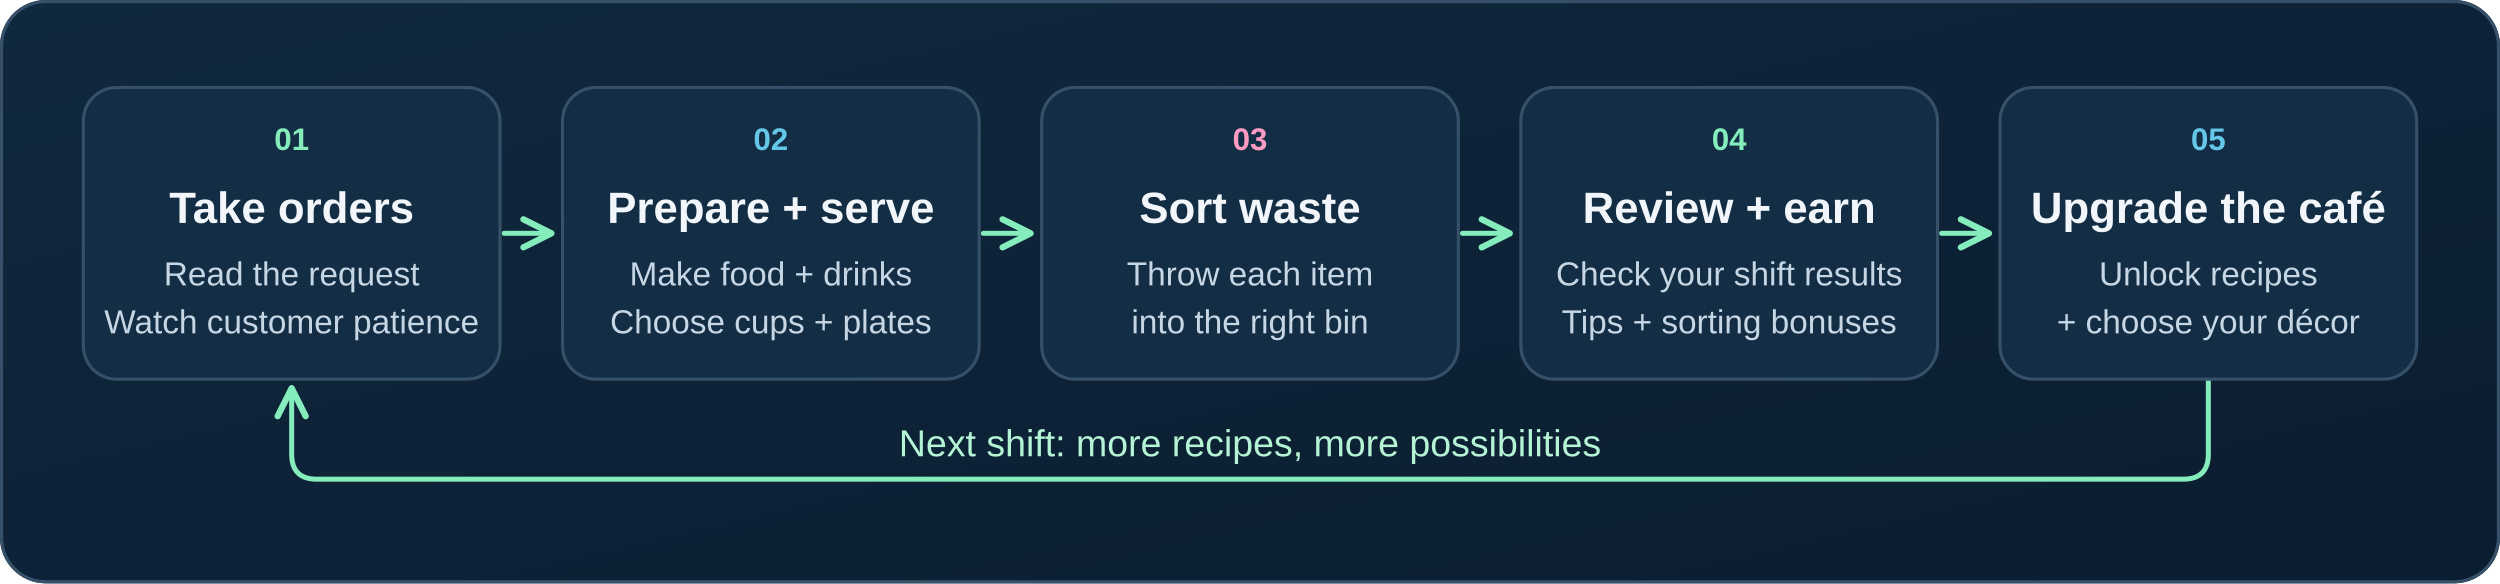
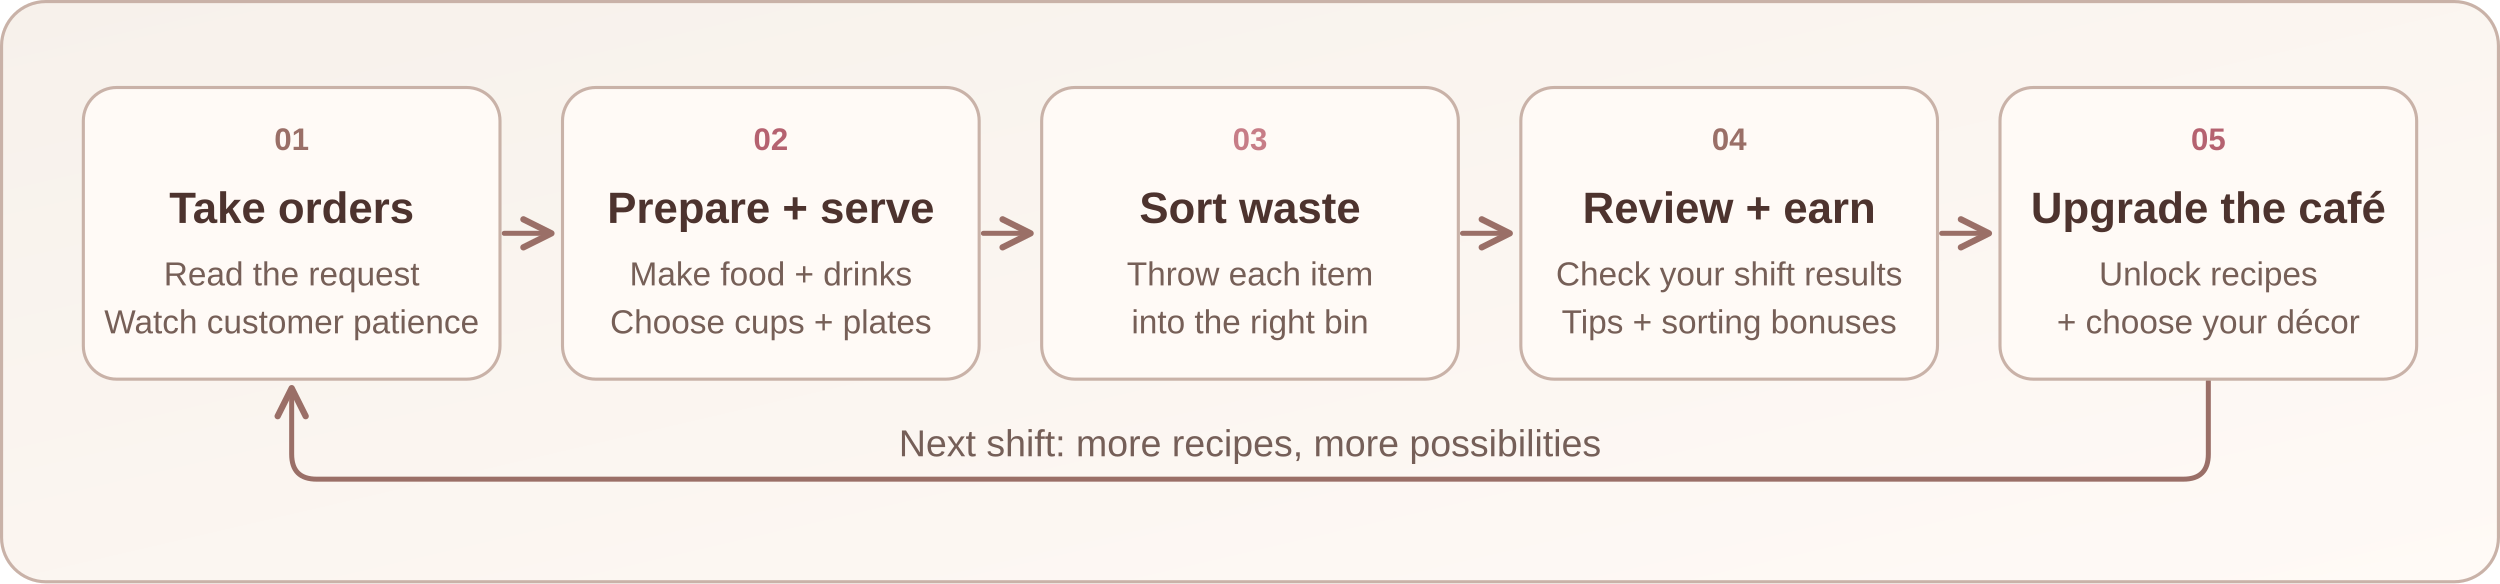
<svg xmlns="http://www.w3.org/2000/svg" width="1200" height="280" viewBox="0 0 1200 280" role="img" aria-labelledby="ecoffe-loop-title ecoffe-loop-desc">
  <defs>
    <linearGradient id="ecoffe-loop-bg" x1="0" y1="0" x2="1" y2="1">
-       <stop offset="0" stop-color="#10283e" />
-       <stop offset="1" stop-color="#0b1d30" />
+       <stop offset="0" stop-color="#f7f1eb" />
+       <stop offset="1" stop-color="#fffaf6" />
    </linearGradient>
    <marker id="ecoffe-loop-arrow" viewBox="0 0 10 10" refX="8" refY="5" markerWidth="7" markerHeight="7" orient="auto-start-reverse">
-       <path d="M1 1 9 5 1 9" fill="none" stroke="#84edbb" stroke-width="1.8" stroke-linecap="round" stroke-linejoin="round" />
+       <path d="M1 1 9 5 1 9" fill="none" stroke="#9a6f67" stroke-width="1.8" stroke-linecap="round" stroke-linejoin="round" />
    </marker>
    <marker id="ecoffe-loop-save" viewBox="0 0 10 10" refX="8" refY="5" markerWidth="6" markerHeight="6" orient="auto-start-reverse">
-       <path d="M1 1 9 5 1 9" fill="none" stroke="#65c7e8" stroke-width="1.7" stroke-linecap="round" stroke-linejoin="round" />
+       <path d="M1 1 9 5 1 9" fill="none" stroke="#b56270" stroke-width="1.7" stroke-linecap="round" stroke-linejoin="round" />
    </marker>
    <marker id="ecoffe-loop-optional" viewBox="0 0 10 10" refX="8" refY="5" markerWidth="6" markerHeight="6" orient="auto">
-       <path d="M1 1 9 5 1 9" fill="none" stroke="#ff9bc3" stroke-width="1.7" stroke-linecap="round" stroke-linejoin="round" />
+       <path d="M1 1 9 5 1 9" fill="none" stroke="#c77d87" stroke-width="1.7" stroke-linecap="round" stroke-linejoin="round" />
    </marker>
-     <style>text { font-family: Arial, Helvetica, sans-serif; } .flow { fill:none; stroke:#84edbb; stroke-width:2.4; stroke-linecap:round; stroke-linejoin:round; marker-end:url(#ecoffe-loop-arrow); } .label { fill:#b4f3d3; font-size:16px; } .copy { fill:#c7d6e4; font-size:18px; } .heading { fill:#f2f6fa; font-size:22px; font-weight:700; }</style>
+     <style>text { font-family: Arial, Helvetica, sans-serif; } .flow { fill:none; stroke:#9a6f67; stroke-width:2.4; stroke-linecap:round; stroke-linejoin:round; marker-end:url(#ecoffe-loop-arrow); } .label { fill:#755f58; font-size:16px; } .copy { fill:#765f57; font-size:18px; } .heading { fill:#4d332e; font-size:22px; font-weight:700; }</style>
  </defs>
  <rect width="1200" height="280" rx="22" fill="url(#ecoffe-loop-bg)" />
-   <rect x=".75" y=".75" width="1198.5" height="278.5" rx="21.25" fill="none" stroke="#355068" stroke-width="1.5" />
+   <rect x=".75" y=".75" width="1198.5" height="278.5" rx="21.25" fill="none" stroke="#c9b2a8" stroke-width="1.5" />
  <path class="flow" d="M242 112H263" />
  <path class="flow" d="M472 112H493" />
  <path class="flow" d="M702 112H723" />
  <path class="flow" d="M932 112H953" />
  <path class="flow" d="M1060 183V218Q1060 230 1048 230H152Q140 230 140 218V188" />
-   <text x="600" y="219" fill="#b4f3d3" font-size="18" text-anchor="middle">Next shift: more recipes, more possibilities</text>
+   <text x="600" y="219" fill="#755f58" font-size="18" text-anchor="middle">Next shift: more recipes, more possibilities</text>
  <g>
-     <rect x="40" y="42" width="200" height="140" rx="16" fill="#132e44" stroke="#355068" stroke-width="1.5" />
-     <text x="140" y="72" fill="#84edbb" font-size="15" font-weight="700" text-anchor="middle">01</text>
-     <text x="140" y="107" fill="#f2f6fa" font-size="21" font-weight="700" text-anchor="middle">Take orders</text>
-     <text x="140" y="137" fill="#c7d6e4" font-size="16" text-anchor="middle">Read the request</text>
-     <text x="140" y="160" fill="#c7d6e4" font-size="16" text-anchor="middle">Watch customer patience</text>
+     <rect x="40" y="42" width="200" height="140" rx="16" fill="#fffaf6" stroke="#c9b2a8" stroke-width="1.5" />
+     <text x="140" y="72" fill="#9a6f67" font-size="15" font-weight="700" text-anchor="middle">01</text>
+     <text x="140" y="107" fill="#4d332e" font-size="21" font-weight="700" text-anchor="middle">Take orders</text>
+     <text x="140" y="137" fill="#765f57" font-size="16" text-anchor="middle">Read the request</text>
+     <text x="140" y="160" fill="#765f57" font-size="16" text-anchor="middle">Watch customer patience</text>
  </g>
  <g>
-     <rect x="270" y="42" width="200" height="140" rx="16" fill="#132e44" stroke="#355068" stroke-width="1.5" />
-     <text x="370" y="72" fill="#65c7e8" font-size="15" font-weight="700" text-anchor="middle">02</text>
-     <text x="370" y="107" fill="#f2f6fa" font-size="21" font-weight="700" text-anchor="middle">Prepare + serve</text>
-     <text x="370" y="137" fill="#c7d6e4" font-size="16" text-anchor="middle">Make food + drinks</text>
-     <text x="370" y="160" fill="#c7d6e4" font-size="16" text-anchor="middle">Choose cups + plates</text>
+     <rect x="270" y="42" width="200" height="140" rx="16" fill="#fffaf6" stroke="#c9b2a8" stroke-width="1.5" />
+     <text x="370" y="72" fill="#b56270" font-size="15" font-weight="700" text-anchor="middle">02</text>
+     <text x="370" y="107" fill="#4d332e" font-size="21" font-weight="700" text-anchor="middle">Prepare + serve</text>
+     <text x="370" y="137" fill="#765f57" font-size="16" text-anchor="middle">Make food + drinks</text>
+     <text x="370" y="160" fill="#765f57" font-size="16" text-anchor="middle">Choose cups + plates</text>
  </g>
  <g>
-     <rect x="500" y="42" width="200" height="140" rx="16" fill="#132e44" stroke="#355068" stroke-width="1.5" />
-     <text x="600" y="72" fill="#ff9bc3" font-size="15" font-weight="700" text-anchor="middle">03</text>
-     <text x="600" y="107" fill="#f2f6fa" font-size="21" font-weight="700" text-anchor="middle">Sort waste</text>
-     <text x="600" y="137" fill="#c7d6e4" font-size="16" text-anchor="middle">Throw each item</text>
-     <text x="600" y="160" fill="#c7d6e4" font-size="16" text-anchor="middle">into the right bin</text>
+     <rect x="500" y="42" width="200" height="140" rx="16" fill="#fffaf6" stroke="#c9b2a8" stroke-width="1.5" />
+     <text x="600" y="72" fill="#c77d87" font-size="15" font-weight="700" text-anchor="middle">03</text>
+     <text x="600" y="107" fill="#4d332e" font-size="21" font-weight="700" text-anchor="middle">Sort waste</text>
+     <text x="600" y="137" fill="#765f57" font-size="16" text-anchor="middle">Throw each item</text>
+     <text x="600" y="160" fill="#765f57" font-size="16" text-anchor="middle">into the right bin</text>
  </g>
  <g>
-     <rect x="730" y="42" width="200" height="140" rx="16" fill="#132e44" stroke="#355068" stroke-width="1.5" />
-     <text x="830" y="72" fill="#84edbb" font-size="15" font-weight="700" text-anchor="middle">04</text>
-     <text x="830" y="107" fill="#f2f6fa" font-size="21" font-weight="700" text-anchor="middle">Review + earn</text>
-     <text x="830" y="137" fill="#c7d6e4" font-size="16" text-anchor="middle">Check your shift results</text>
-     <text x="830" y="160" fill="#c7d6e4" font-size="16" text-anchor="middle">Tips + sorting bonuses</text>
+     <rect x="730" y="42" width="200" height="140" rx="16" fill="#fffaf6" stroke="#c9b2a8" stroke-width="1.5" />
+     <text x="830" y="72" fill="#9a6f67" font-size="15" font-weight="700" text-anchor="middle">04</text>
+     <text x="830" y="107" fill="#4d332e" font-size="21" font-weight="700" text-anchor="middle">Review + earn</text>
+     <text x="830" y="137" fill="#765f57" font-size="16" text-anchor="middle">Check your shift results</text>
+     <text x="830" y="160" fill="#765f57" font-size="16" text-anchor="middle">Tips + sorting bonuses</text>
  </g>
  <g>
-     <rect x="960" y="42" width="200" height="140" rx="16" fill="#132e44" stroke="#355068" stroke-width="1.5" />
-     <text x="1060" y="72" fill="#65c7e8" font-size="15" font-weight="700" text-anchor="middle">05</text>
-     <text x="1060" y="107" fill="#f2f6fa" font-size="21" font-weight="700" text-anchor="middle">Upgrade the café</text>
-     <text x="1060" y="137" fill="#c7d6e4" font-size="16" text-anchor="middle">Unlock recipes</text>
-     <text x="1060" y="160" fill="#c7d6e4" font-size="16" text-anchor="middle">+ choose your décor</text>
+     <rect x="960" y="42" width="200" height="140" rx="16" fill="#fffaf6" stroke="#c9b2a8" stroke-width="1.5" />
+     <text x="1060" y="72" fill="#b56270" font-size="15" font-weight="700" text-anchor="middle">05</text>
+     <text x="1060" y="107" fill="#4d332e" font-size="21" font-weight="700" text-anchor="middle">Upgrade the café</text>
+     <text x="1060" y="137" fill="#765f57" font-size="16" text-anchor="middle">Unlock recipes</text>
+     <text x="1060" y="160" fill="#765f57" font-size="16" text-anchor="middle">+ choose your décor</text>
  </g>
</svg>
